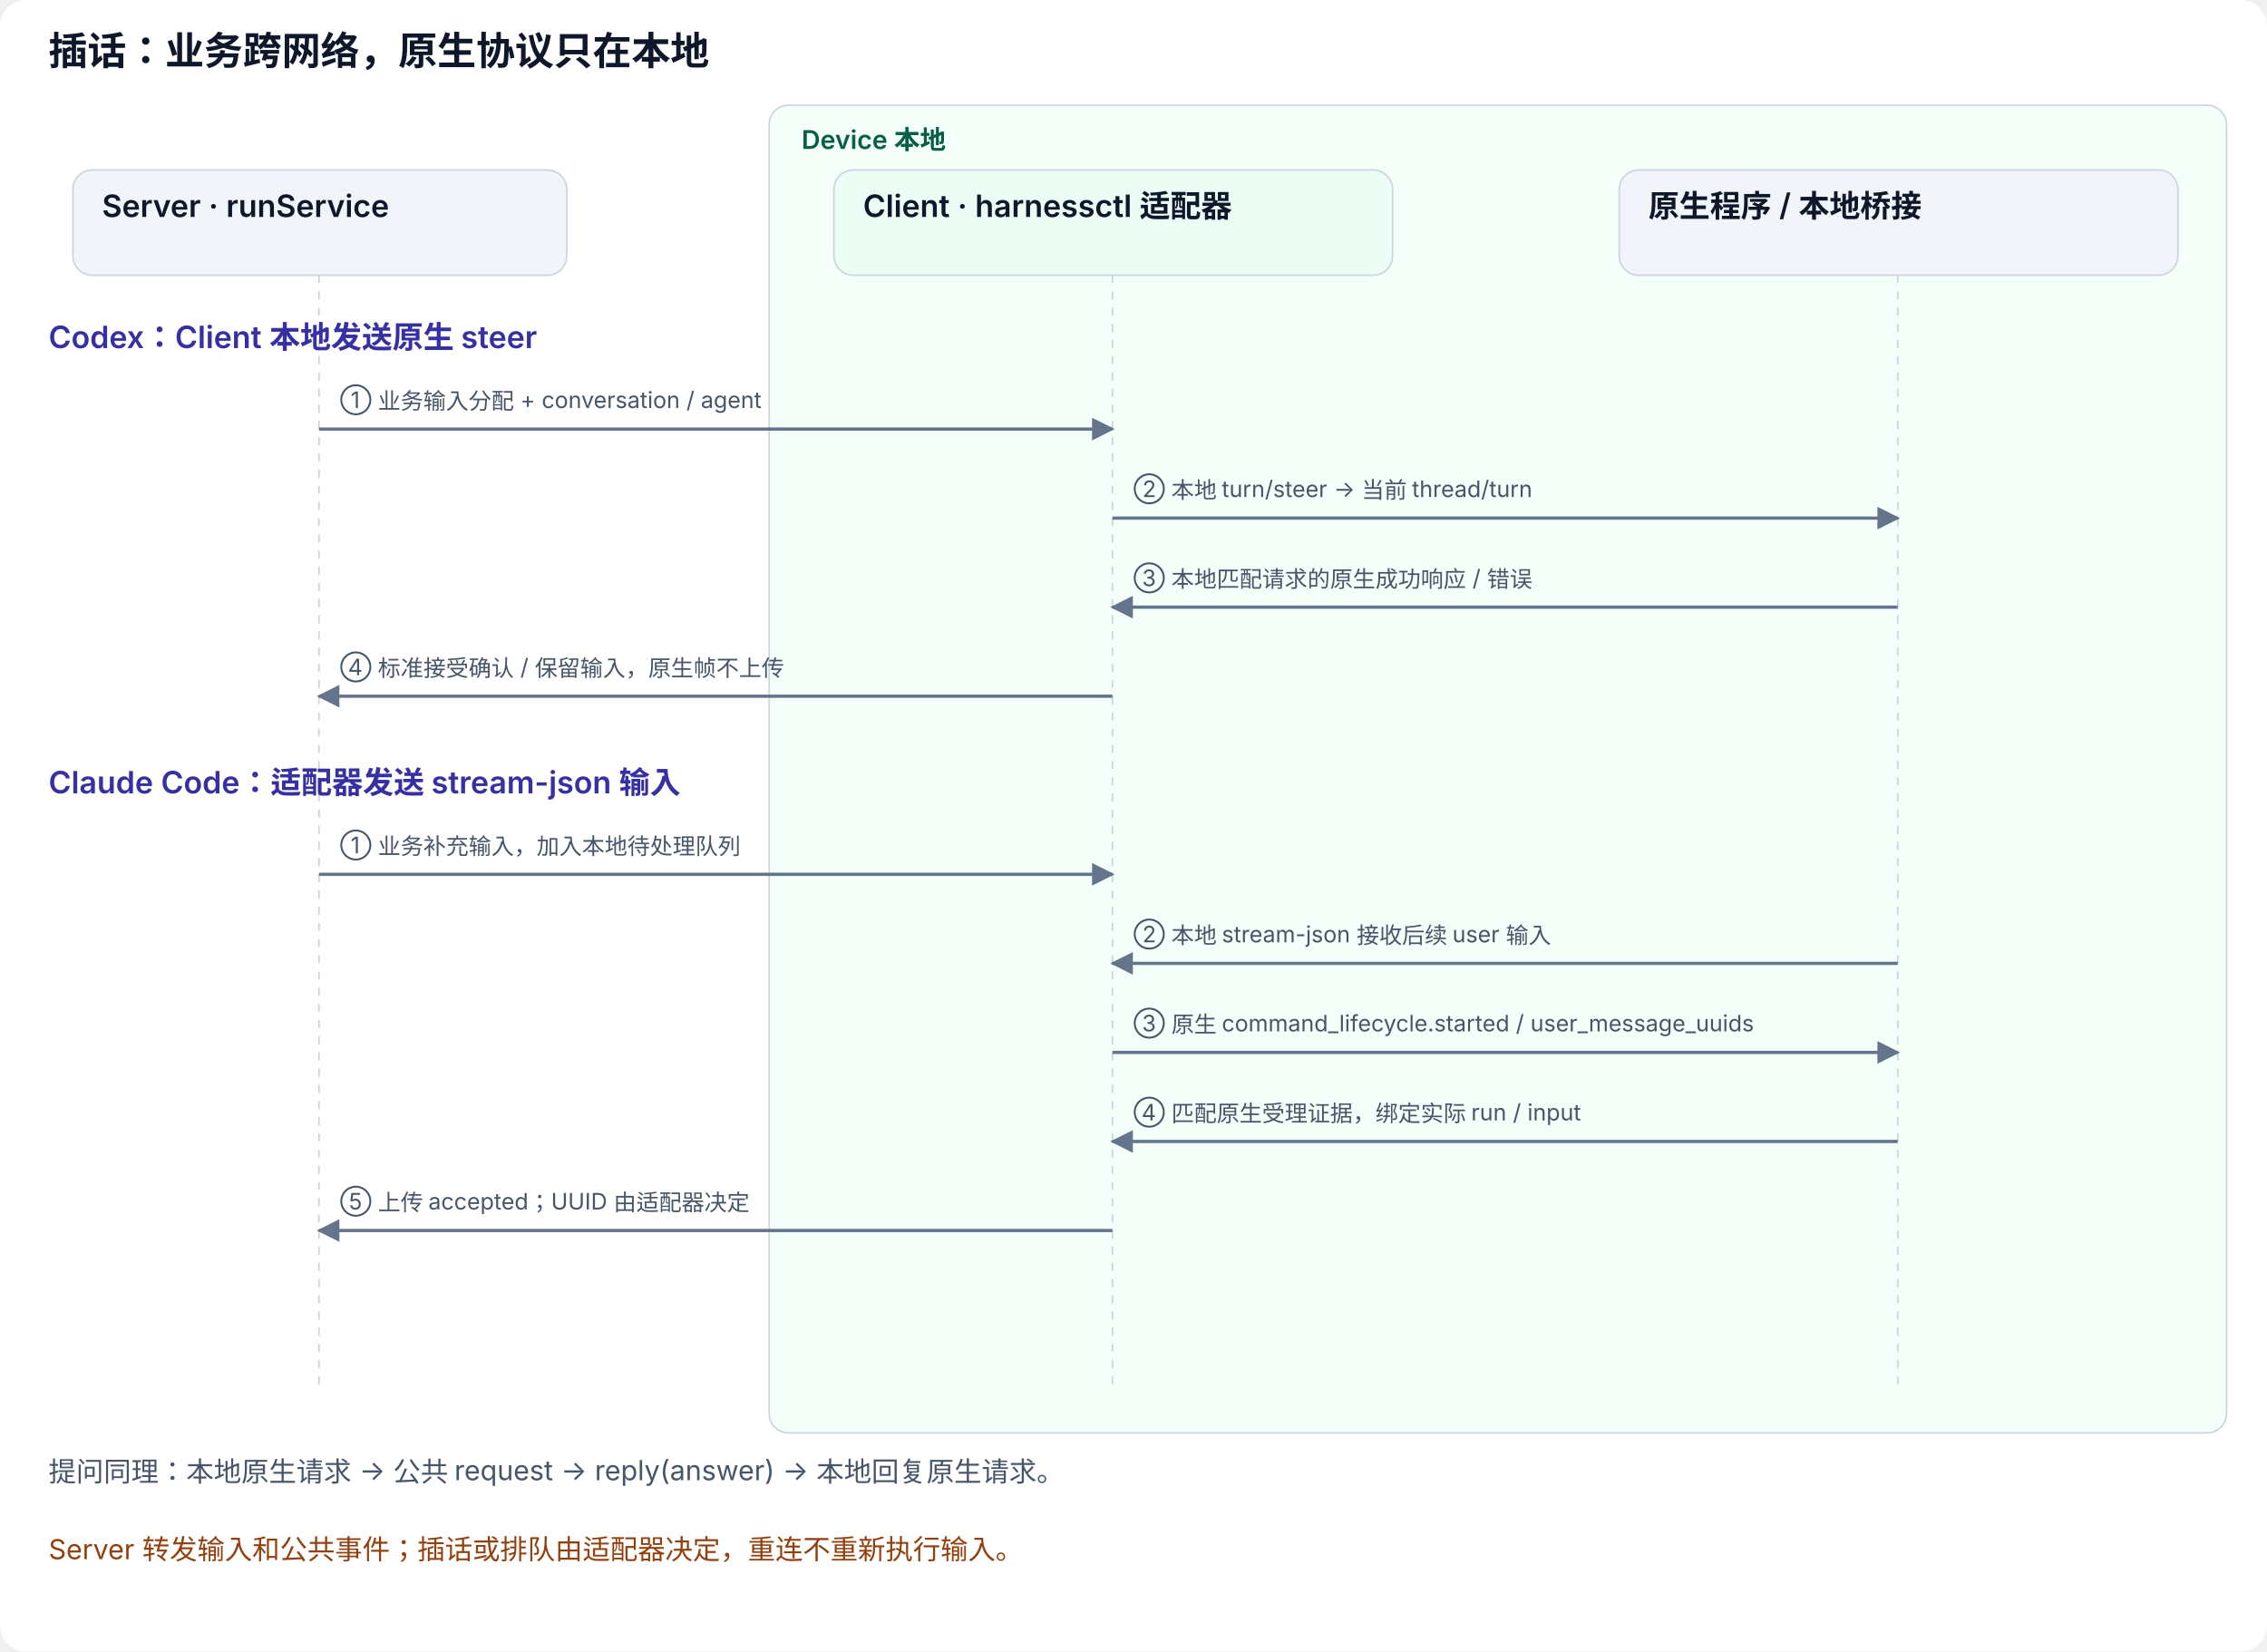
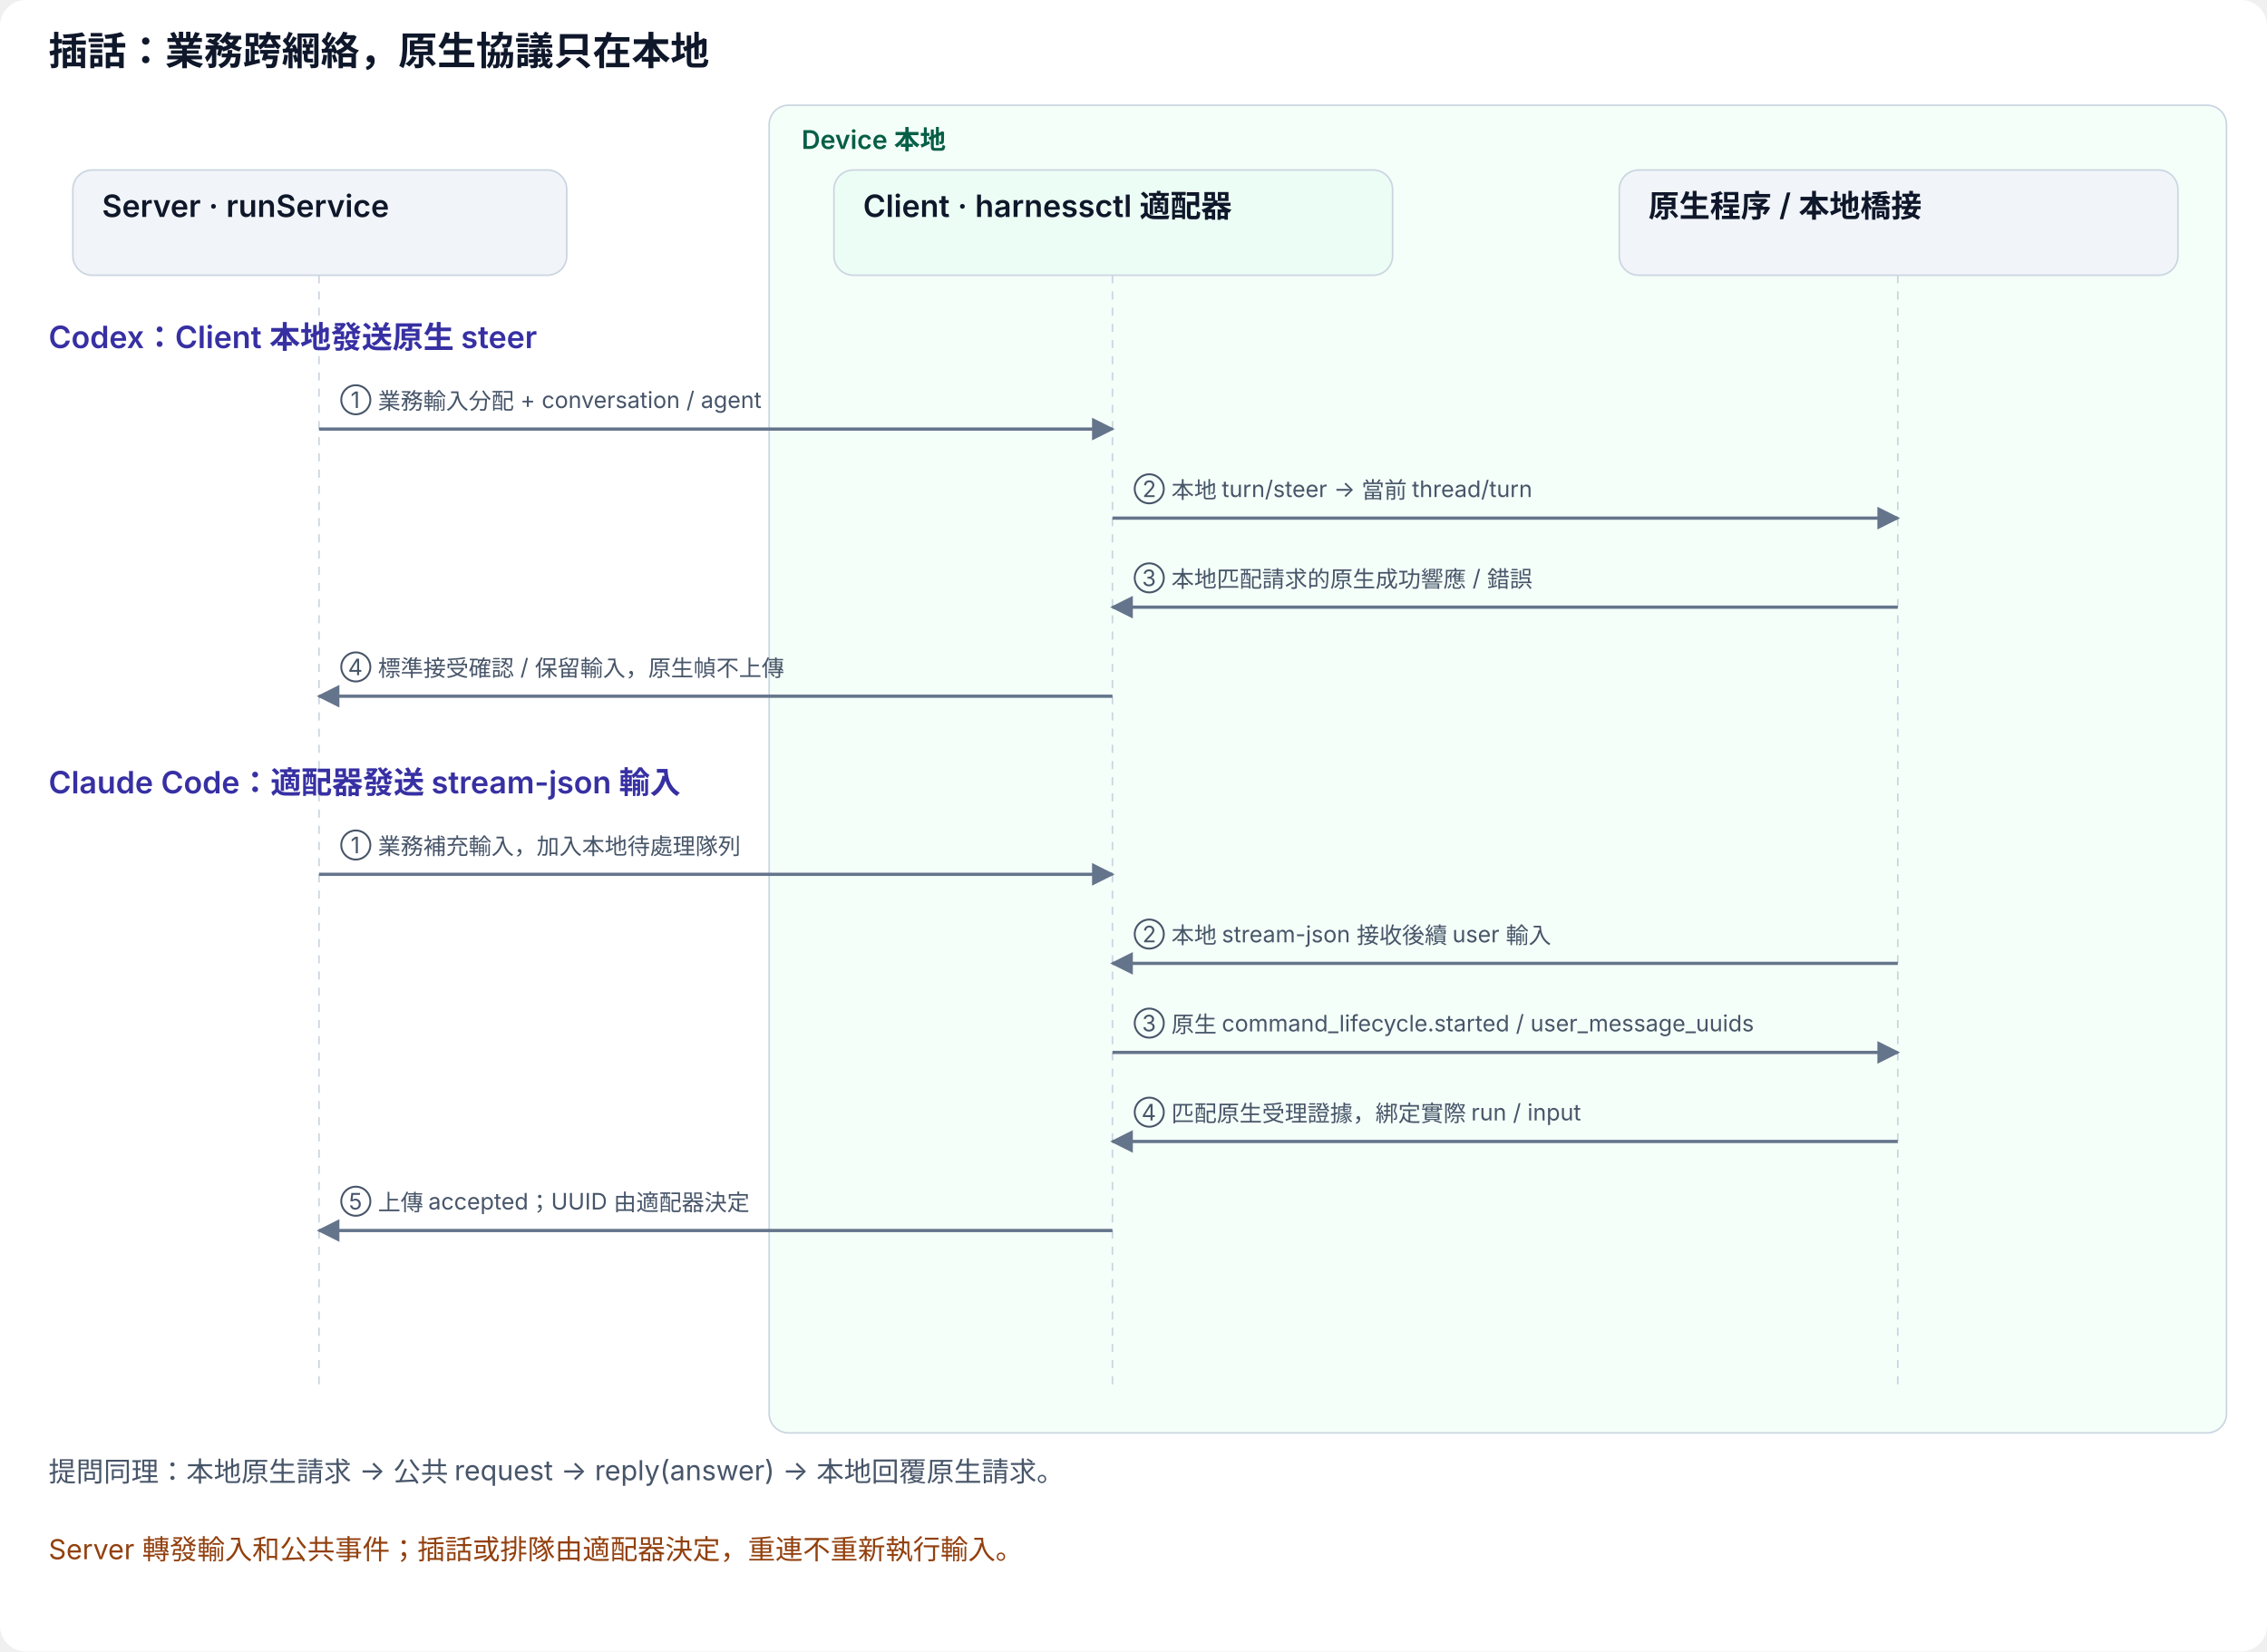
<svg xmlns="http://www.w3.org/2000/svg" width="1400" height="1020" viewBox="0 0 1400 1020" font-family="-apple-system, Segoe UI, PingFang SC, Microsoft YaHei, sans-serif" role="img" aria-labelledby="title desc">
  <defs>
    <marker id="a" viewBox="0 0 10 10" refX="9" refY="5" markerWidth="7" markerHeight="7" orient="auto-start-reverse">
      <path d="M0,0 L10,5 L0,10 z" fill="#64748b" />
    </marker>
  </defs>
  <rect width="1400" height="1020" rx="16" fill="white" />
-   <text x="30" y="40" font-size="24" fill="#0f172a" font-weight="600">插话：业务跨网络，原生协议只在本地</text>
+   <text x="30" y="40" font-size="24" fill="#0f172a" font-weight="600">插話：業務跨網絡，原生協議只在本地</text>
  <rect x="475" y="65" width="900" height="820" rx="12" fill="#f5fff9" stroke="#cbd5e1" />
  <text x="495" y="92" font-size="16" fill="#065f46" font-weight="600">Device 本地</text>
  <rect x="45" y="105" width="305" height="65" rx="12" fill="#f1f5f9" stroke="#cbd5e1" />
  <text x="63" y="134" font-size="19" fill="#0f172a" font-weight="600">Server · runService</text>
  <rect x="515" y="105" width="345" height="65" rx="12" fill="#ecfdf5" stroke="#cbd5e1" />
-   <text x="533" y="134" font-size="19" fill="#0f172a" font-weight="600">Client · harnessctl 适配器</text>
+   <text x="533" y="134" font-size="19" fill="#0f172a" font-weight="600">Client · harnessctl 適配器</text>
  <rect x="1000" y="105" width="345" height="65" rx="12" fill="#f1f5f9" stroke="#cbd5e1" />
-   <text x="1018" y="134" font-size="19" fill="#0f172a" font-weight="600">原生程序 / 本地桥接</text>
+   <text x="1018" y="134" font-size="19" fill="#0f172a" font-weight="600">原生程序 / 本地橋接</text>
  <path d="M197 170 V860" stroke="#cbd5e1" stroke-dasharray="5 5" />
  <path d="M687 170 V860" stroke="#cbd5e1" stroke-dasharray="5 5" />
  <path d="M1172 170 V860" stroke="#cbd5e1" stroke-dasharray="5 5" />
-   <text x="30" y="215" font-size="19" fill="#3730a3" font-weight="600">Codex：Client 本地发送原生 steer</text>
+   <text x="30" y="215" font-size="19" fill="#3730a3" font-weight="600">Codex：Client 本地發送原生 steer</text>
  <path d="M197 265 H687" fill="none" stroke="#64748b" stroke-width="2" marker-end="url(#a)" />
-   <text x="210" y="252" font-size="14" fill="#475569">① 业务输入分配 + conversation / agent</text>
+   <text x="210" y="252" font-size="14" fill="#475569">① 業務輸入分配 + conversation / agent</text>
  <path d="M687 320 H1172" fill="none" stroke="#64748b" stroke-width="2" marker-end="url(#a)" />
-   <text x="700" y="307" font-size="14" fill="#475569">② 本地 turn/steer → 当前 thread/turn</text>
+   <text x="700" y="307" font-size="14" fill="#475569">② 本地 turn/steer → 當前 thread/turn</text>
  <path d="M1172 375 H687" fill="none" stroke="#64748b" stroke-width="2" marker-end="url(#a)" />
-   <text x="700" y="362" font-size="14" fill="#475569">③ 本地匹配请求的原生成功响应 / 错误</text>
+   <text x="700" y="362" font-size="14" fill="#475569">③ 本地匹配請求的原生成功響應 / 錯誤</text>
  <path d="M687 430 H197" fill="none" stroke="#64748b" stroke-width="2" marker-end="url(#a)" />
-   <text x="210" y="417" font-size="14" fill="#475569">④ 标准接受确认 / 保留输入，原生帧不上传</text>
-   <text x="30" y="490" font-size="19" fill="#3730a3" font-weight="600">Claude Code：适配器发送 stream-json 输入</text>
+   <text x="210" y="417" font-size="14" fill="#475569">④ 標準接受確認 / 保留輸入，原生幀不上傳</text>
+   <text x="30" y="490" font-size="19" fill="#3730a3" font-weight="600">Claude Code：適配器發送 stream-json 輸入</text>
  <path d="M197 540 H687" fill="none" stroke="#64748b" stroke-width="2" marker-end="url(#a)" />
-   <text x="210" y="527" font-size="14" fill="#475569">① 业务补充输入，加入本地待处理队列</text>
+   <text x="210" y="527" font-size="14" fill="#475569">① 業務補充輸入，加入本地待處理隊列</text>
  <path d="M1172 595 H687" fill="none" stroke="#64748b" stroke-width="2" marker-end="url(#a)" />
-   <text x="700" y="582" font-size="14" fill="#475569">② 本地 stream-json 接收后续 user 输入</text>
+   <text x="700" y="582" font-size="14" fill="#475569">② 本地 stream-json 接收後續 user 輸入</text>
  <path d="M687 650 H1172" fill="none" stroke="#64748b" stroke-width="2" marker-end="url(#a)" />
  <text x="700" y="637" font-size="14" fill="#475569">③ 原生 command_lifecycle.started / user_message_uuids</text>
  <path d="M1172 705 H687" fill="none" stroke="#64748b" stroke-width="2" marker-end="url(#a)" />
-   <text x="700" y="692" font-size="14" fill="#475569">④ 匹配原生受理证据，绑定实际 run / input</text>
+   <text x="700" y="692" font-size="14" fill="#475569">④ 匹配原生受理證據，綁定實際 run / input</text>
  <path d="M687 760 H197" fill="none" stroke="#64748b" stroke-width="2" marker-end="url(#a)" />
-   <text x="210" y="747" font-size="14" fill="#475569">⑤ 上传 accepted；UUID 由适配器决定</text>
-   <text x="30" y="915" font-size="17" fill="#475569">提问同理：本地原生请求 → 公共 request → reply(answer) → 本地回复原生请求。</text>
-   <text x="30" y="963" font-size="17" fill="#92400e">Server 转发输入和公共事件；插话或排队由适配器决定，重连不重新执行输入。</text>
+   <text x="210" y="747" font-size="14" fill="#475569">⑤ 上傳 accepted；UUID 由適配器決定</text>
+   <text x="30" y="915" font-size="17" fill="#475569">提問同理：本地原生請求 → 公共 request → reply(answer) → 本地回覆原生請求。</text>
+   <text x="30" y="963" font-size="17" fill="#92400e">Server 轉發輸入和公共事件；插話或排隊由適配器決定，重連不重新執行輸入。</text>
</svg>
